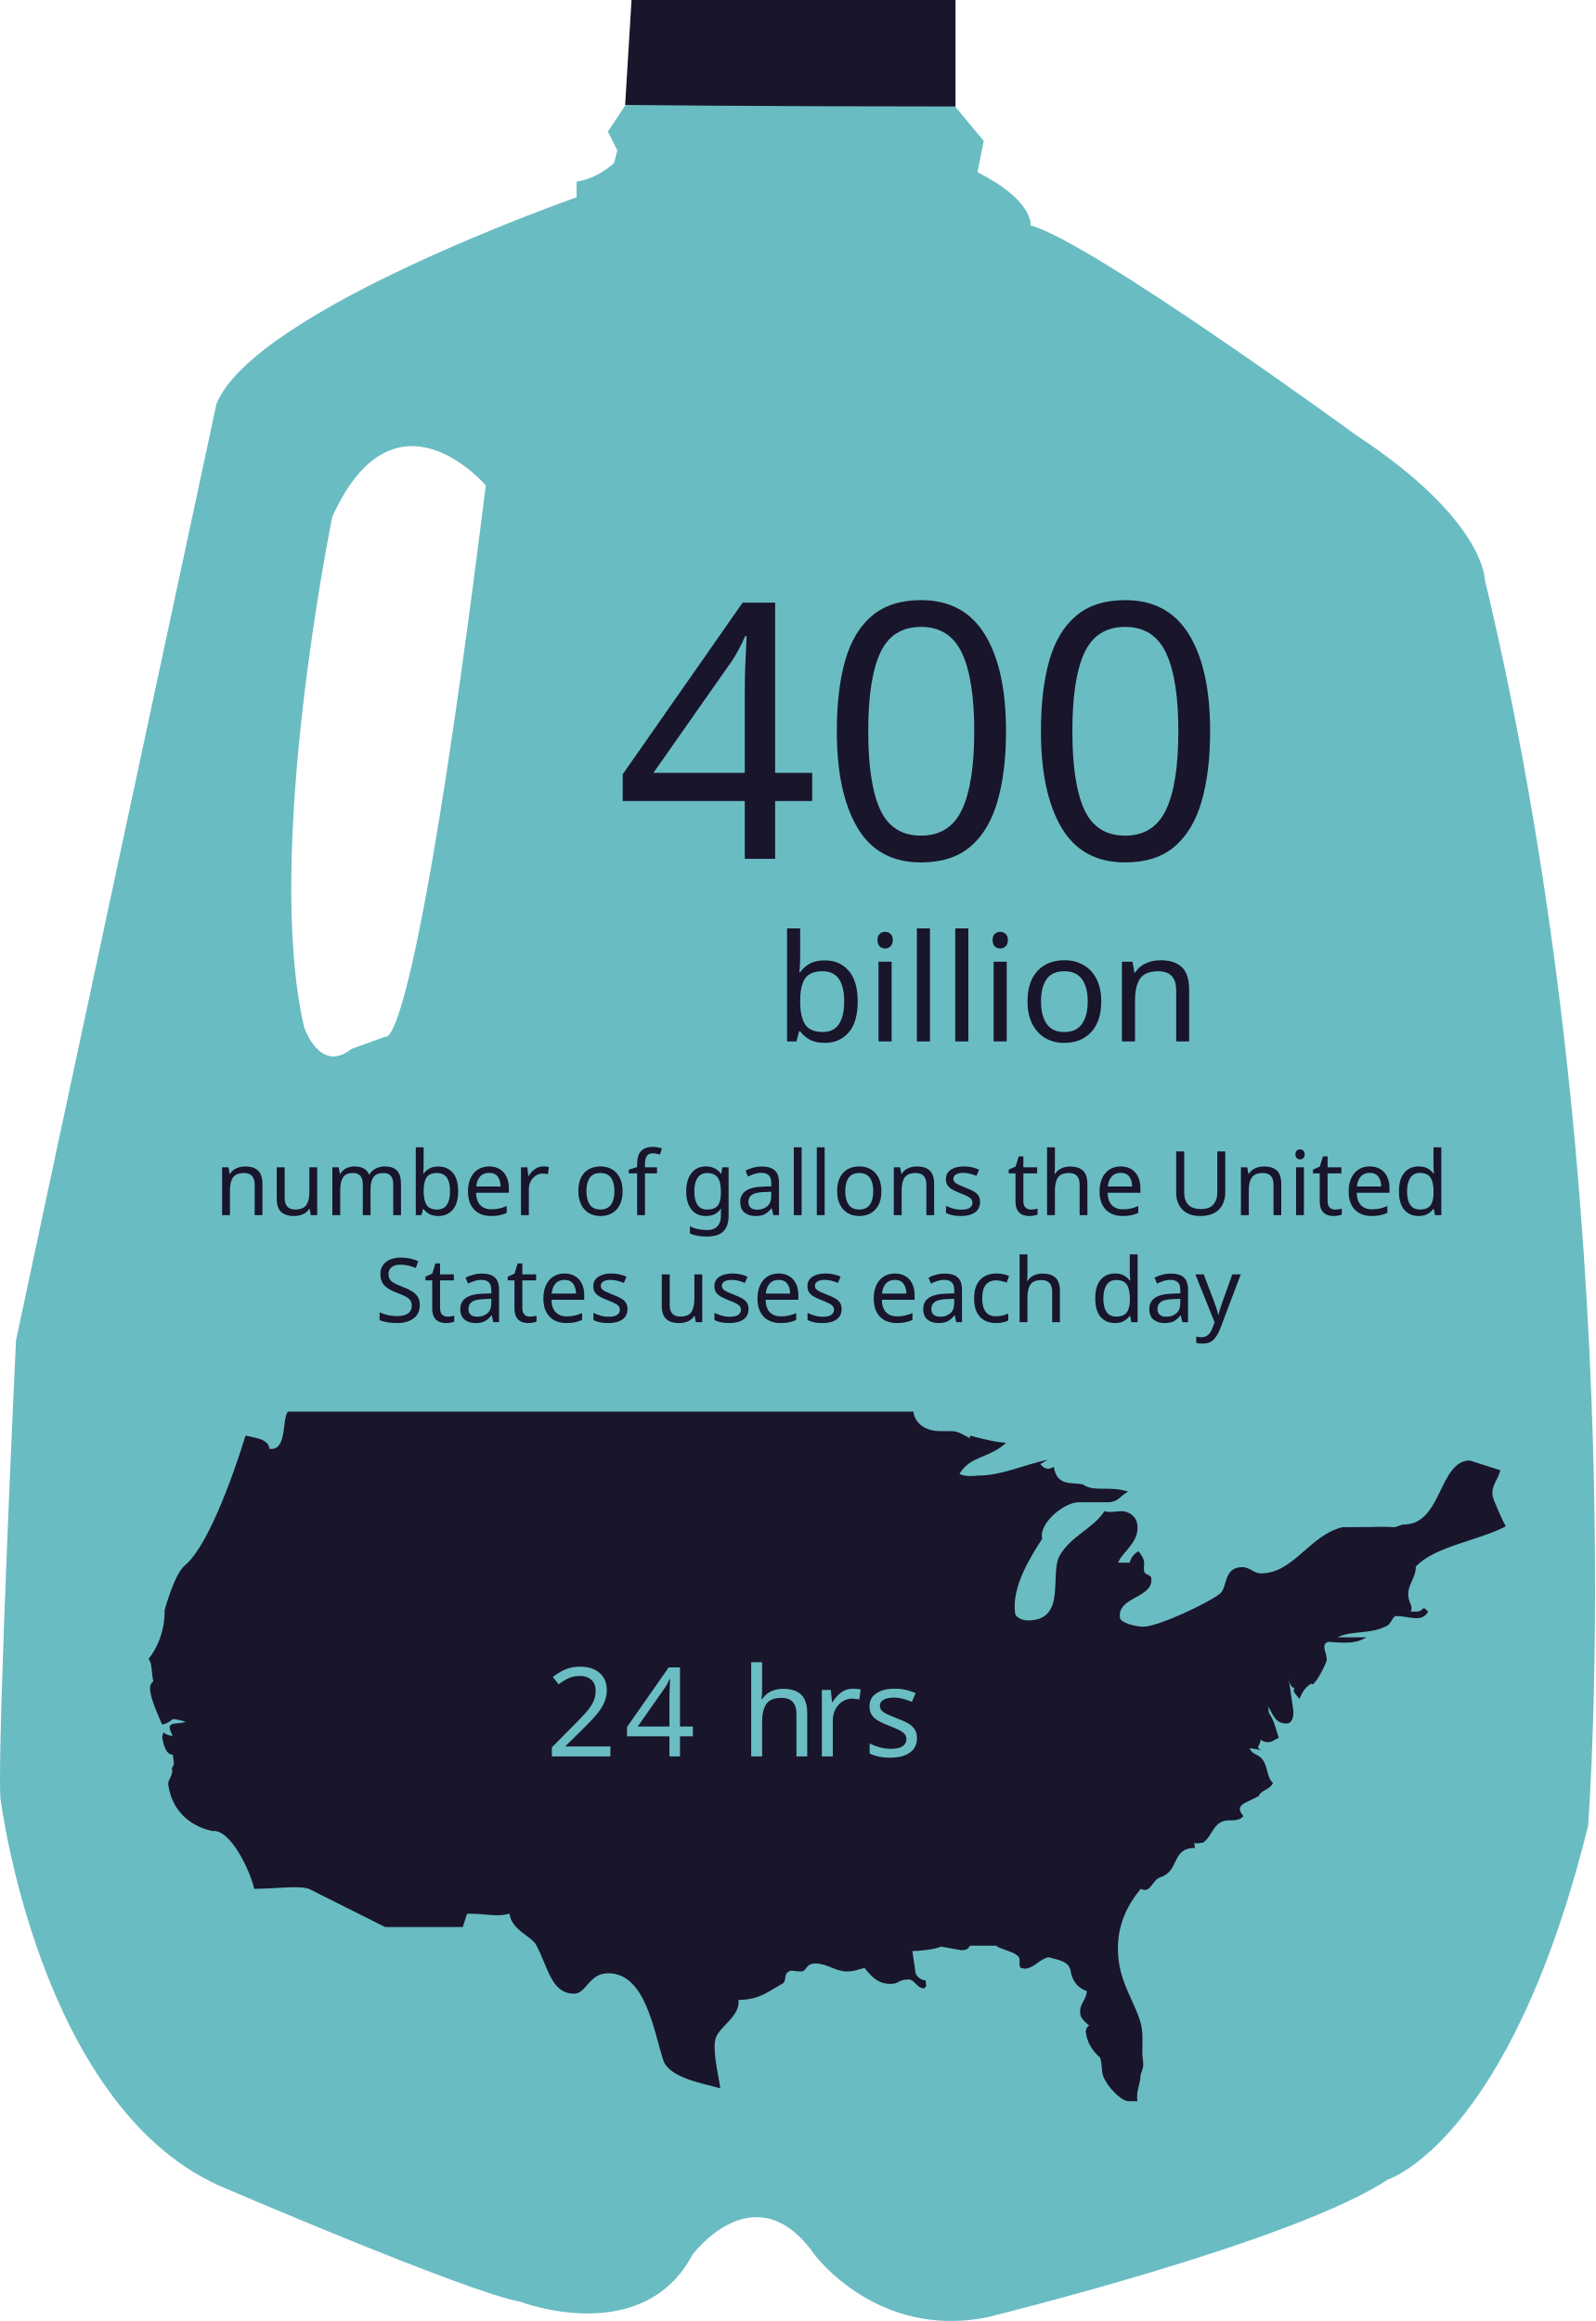
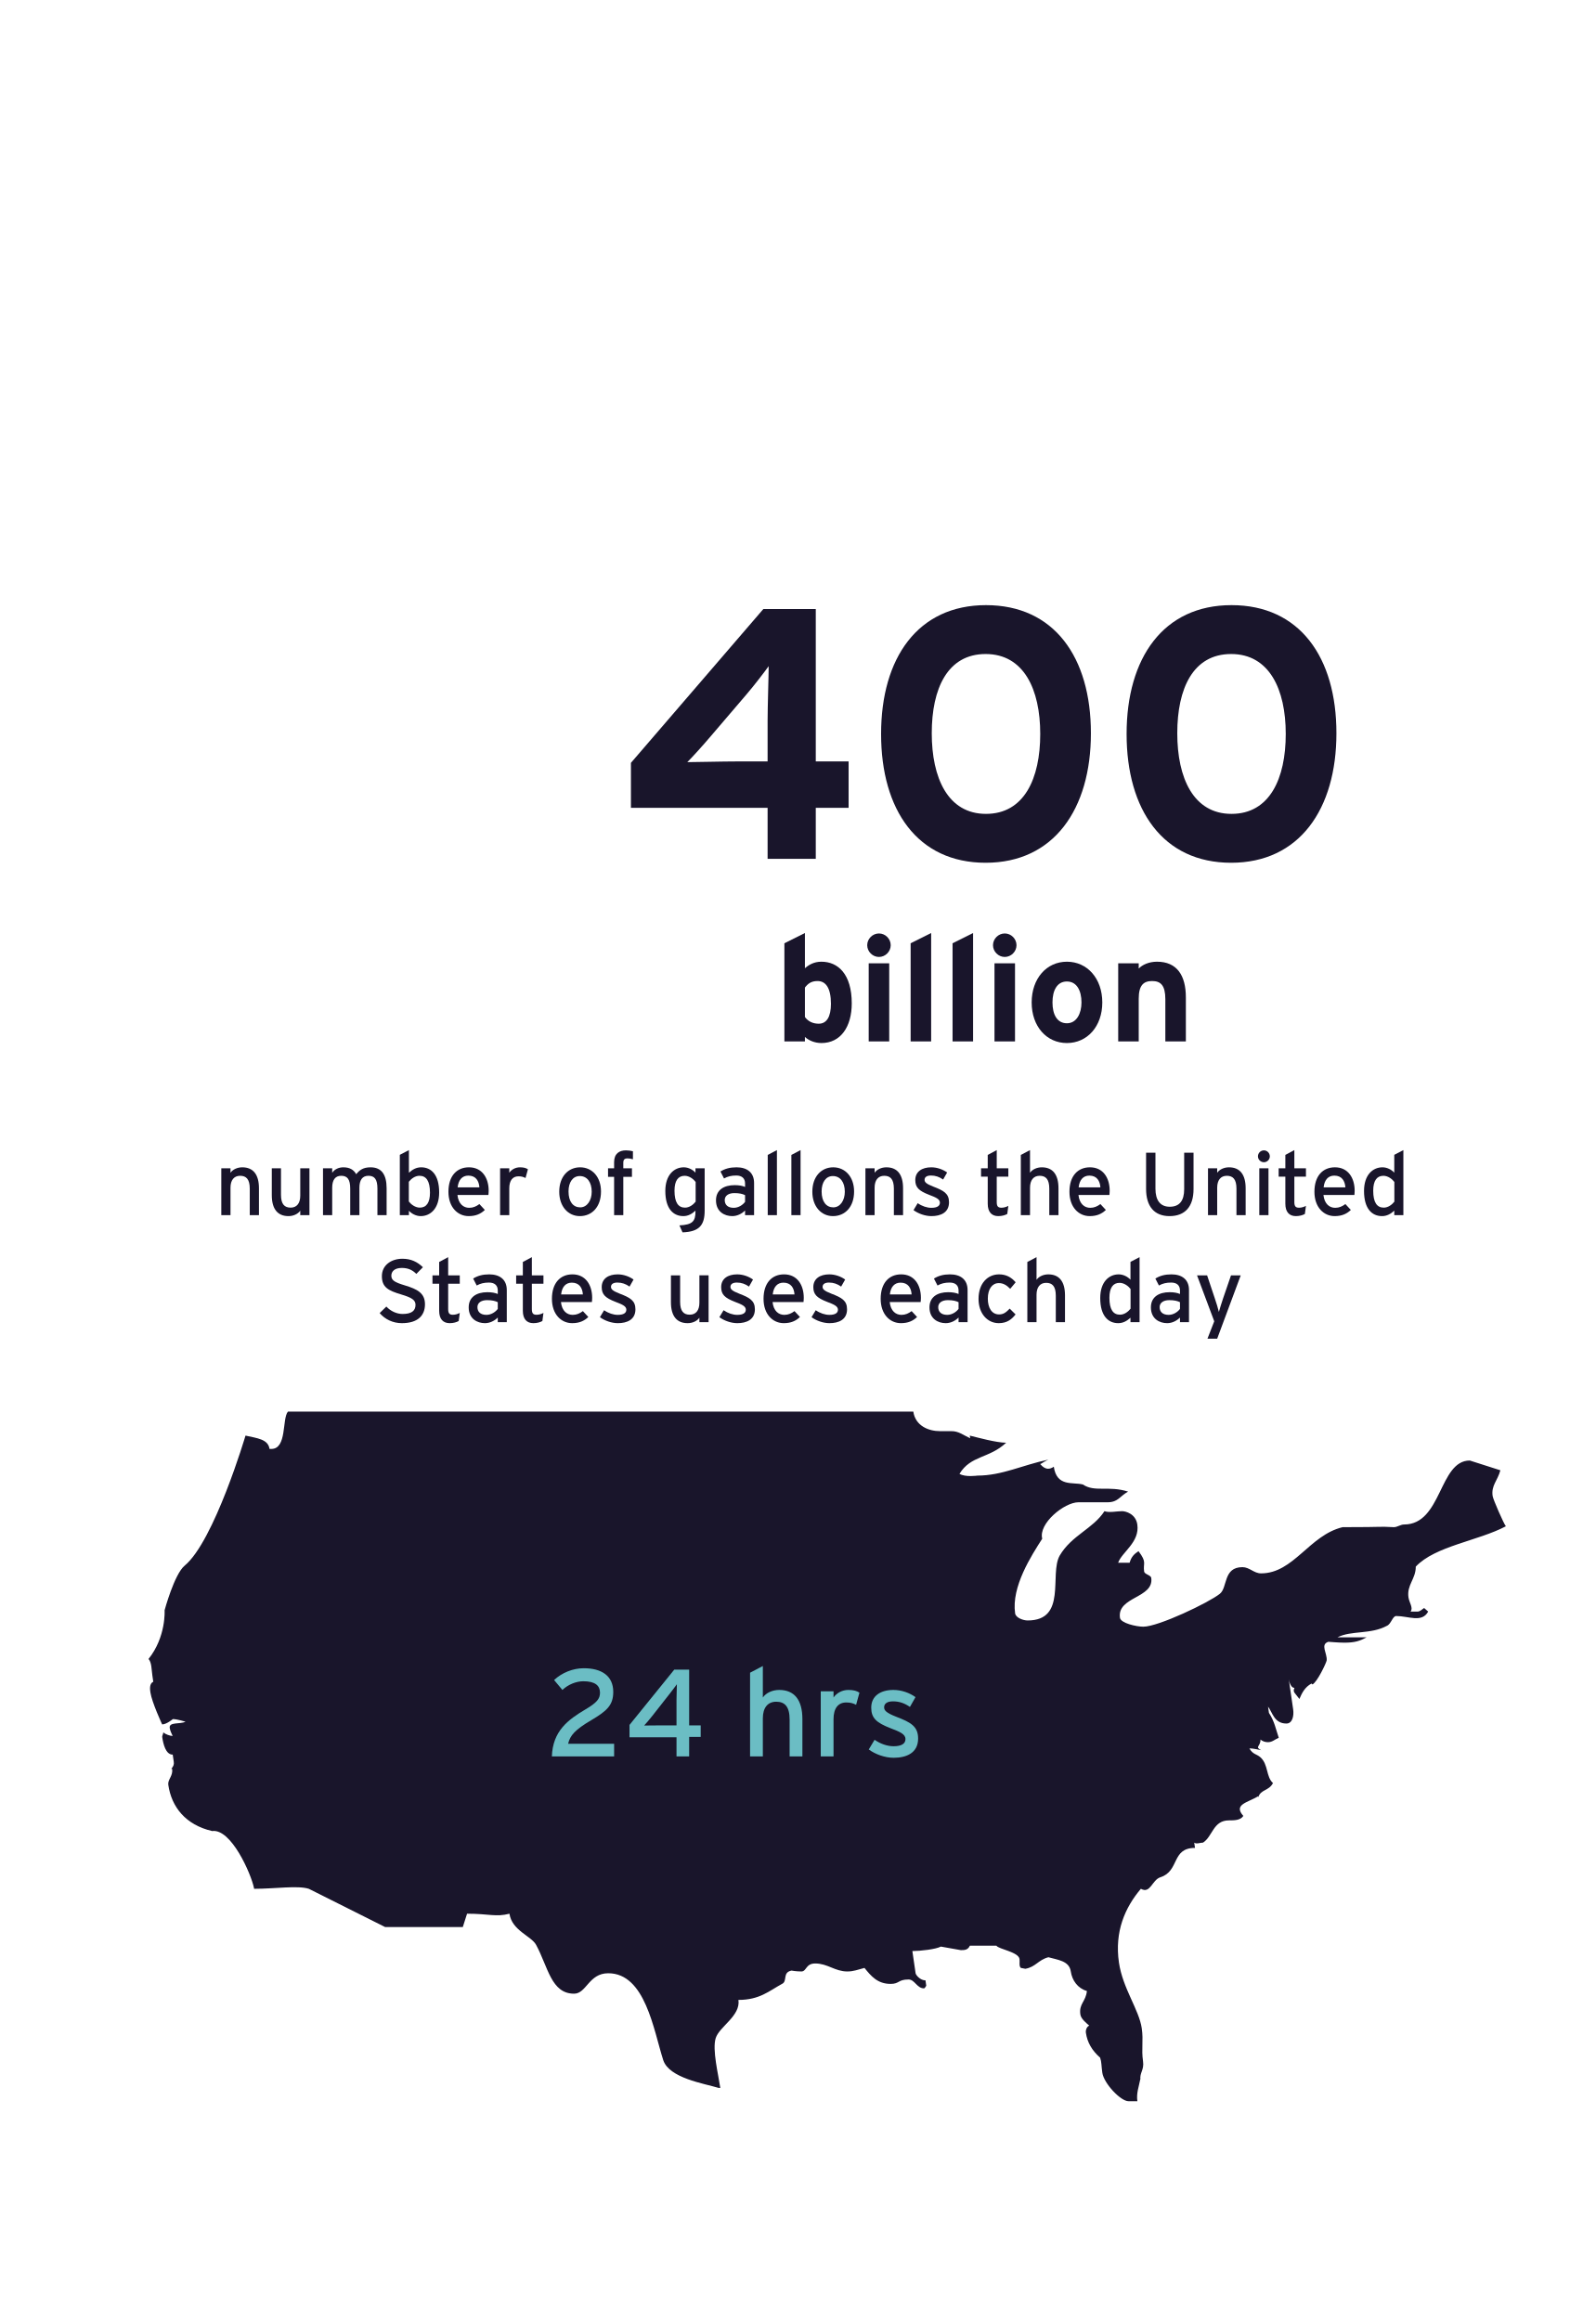
<svg xmlns="http://www.w3.org/2000/svg" version="1.1" id="Layer_1" x="0px" y="0px" width="536.378px" height="780.521px" viewBox="0 0 536.378 780.521" enable-background="new 0 0 536.378 780.521" xml:space="preserve">
+   <rect x="56.69" y="386.761" fill="none" width="434.001" height="82" />
+   <g enable-background="new    ">
+     <path fill="#19152B" d="M83.988,408.631v-8.909c0-3.181-1.2-4.32-3.24-4.32c-2.07,0-3.24,1.47-3.24,4.02v9.21h-3.09v-15.749h3.09   v1.5c0.78-1.141,2.34-1.83,3.96-1.83c3.66,0,5.61,2.399,5.61,7.05v9.029H83.988z" />
+     <path fill="#19152B" d="M100.967,408.631v-1.5c-0.78,1.14-2.34,1.83-3.96,1.83c-3.66,0-5.609-2.4-5.609-7.05v-9.029h3.09v8.909   c0,3.18,1.2,4.32,3.24,4.32c2.07,0,3.24-1.471,3.24-4.021v-9.209h3.09v15.749H100.967z" />
+     <path fill="#19152B" d="M126.917,408.631v-8.909c0-3.181-0.99-4.32-3.03-4.32c-2.07,0-3.03,1.47-3.03,4.02v9.21h-3.09v-8.909   c0-3.181-0.99-4.32-3.03-4.32c-2.07,0-3.03,1.47-3.03,4.02v9.21h-3.09v-15.749h3.09v1.5c0.78-1.141,2.13-1.83,3.75-1.83   c2.13,0,3.48,0.81,4.32,2.31c1.14-1.41,2.37-2.31,4.83-2.31c3.66,0,5.4,2.399,5.4,7.05v9.029H126.917z" />
+     <path fill="#19152B" d="M141.467,408.961c-1.59,0-3.09-0.84-3.96-1.8v1.47h-3.06v-20.279l3.06-1.59v7.62   c1.14-1.051,2.46-1.83,4.11-1.83c3.39,0,6.06,2.46,6.06,8.459C147.677,406.411,144.737,408.961,141.467,408.961z M141.047,395.401   c-1.47,0-2.76,0.99-3.57,2.01v6.63c0.69,0.93,2.13,2.07,3.69,2.07c2.22,0,3.42-1.681,3.42-5.01   C144.587,397.142,143.327,395.401,141.047,395.401z" />
+     <path fill="#19152B" d="M164.236,401.852h-10.41c0.33,3.029,2.04,4.319,3.96,4.319c1.32,0,2.37-0.479,3.42-1.26l1.83,1.979   c-1.38,1.32-3.03,2.07-5.43,2.07c-3.69,0-6.81-2.97-6.81-8.189c0-5.34,2.82-8.22,6.9-8.22c4.47,0,6.63,3.63,6.63,7.89   C164.327,401.011,164.267,401.521,164.236,401.852z M157.487,395.342c-2.07,0-3.33,1.439-3.6,3.959h7.32   C161.057,397.142,160.037,395.342,157.487,395.342z" />
+     <path fill="#19152B" d="M176.716,396.151c-0.66-0.36-1.35-0.57-2.37-0.57c-1.95,0-3.09,1.38-3.09,4.05v9h-3.09v-15.749h3.09v1.5   c0.72-1.051,2.04-1.83,3.6-1.83c1.26,0,2.04,0.239,2.67,0.66L176.716,396.151z" />
+     <path fill="#19152B" d="M194.986,408.961c-3.959,0-6.93-3.27-6.93-8.189c0-5.16,3.06-8.22,7.02-8.22c4.02,0,7.02,3.21,7.02,8.13   C202.096,405.901,199.036,408.961,194.986,408.961z M194.956,395.491c-2.34,0-3.78,2.07-3.78,5.19c0,3.449,1.59,5.339,3.93,5.339   s3.87-2.369,3.87-5.249C198.976,397.562,197.446,395.491,194.956,395.491z" />
+     <path fill="#19152B" d="M211.036,389.552c-1.02,0-1.44,0.39-1.44,1.53v1.8h2.91v2.88h-2.91v12.869h-3.09v-12.869h-2.04v-2.88h2.04   v-2.07c0-2.88,1.77-3.96,3.99-3.96c0.81,0,1.68,0.12,2.34,0.3v2.7C212.116,389.642,211.576,389.552,211.036,389.552z" />
+     <path fill="#19152B" d="M229.516,414.421l-1.05-2.34c4.44-0.21,5.4-1.41,5.4-4.68v-0.271c-1.14,1.05-2.43,1.83-4.08,1.83   c-3.36,0-6.06-2.46-6.06-8.46c0-5.399,2.97-7.949,6.21-7.949c1.59,0,3.09,0.84,3.93,1.8v-1.47h3.09v14.249   C236.955,411.931,235.215,414.24,229.516,414.421z M233.925,397.472c-0.69-0.931-2.13-2.07-3.69-2.07c-2.22,0-3.42,1.68-3.42,5.01   c0,3.96,1.26,5.7,3.54,5.7c1.47,0,2.76-0.99,3.57-2.011V397.472z" />
+     <path fill="#19152B" d="M250.545,408.631v-1.56c-1.08,1.079-2.61,1.89-4.32,1.89c-2.55,0-5.46-1.44-5.46-5.31   c0-3.51,2.7-5.101,6.27-5.101c1.47,0,2.64,0.211,3.51,0.601v-1.17c0-1.71-1.05-2.67-2.97-2.67c-1.62,0-2.88,0.3-4.11,0.99   l-1.2-2.34c1.5-0.931,3.18-1.41,5.4-1.41c3.51,0,5.91,1.71,5.91,5.279v10.8H250.545z M250.545,401.911   c-0.84-0.42-1.92-0.69-3.6-0.69c-1.979,0-3.24,0.9-3.24,2.341c0,1.56,0.99,2.609,3.03,2.609c1.65,0,3.09-1.02,3.81-2.01V401.911z" />
+     <path fill="#19152B" d="M258.165,408.631v-20.249l3.09-1.62v21.869H258.165z" />
+     <path fill="#19152B" d="M266.115,408.631v-20.249l3.09-1.62v21.869H266.115z" />
+     <path fill="#19152B" d="M280.095,408.961c-3.96,0-6.93-3.27-6.93-8.189c0-5.16,3.06-8.22,7.02-8.22c4.02,0,7.02,3.21,7.02,8.13   C287.205,405.901,284.144,408.961,280.095,408.961z M280.065,395.491c-2.34,0-3.78,2.07-3.78,5.19c0,3.449,1.59,5.339,3.93,5.339   s3.871-2.369,3.871-5.249C284.085,397.562,282.554,395.491,280.065,395.491z" />
+     <path fill="#19152B" d="M300.584,408.631v-8.909c0-3.181-1.2-4.32-3.239-4.32c-2.07,0-3.24,1.47-3.24,4.02v9.21h-3.09v-15.749h3.09   v1.5c0.779-1.141,2.34-1.83,3.959-1.83c3.66,0,5.61,2.399,5.61,7.05v9.029H300.584z" />
+     <path fill="#19152B" d="M313.214,408.961c-2.129,0-4.439-0.84-6.029-2.01l1.41-2.34c1.47,1.02,3.119,1.56,4.59,1.56   c1.949,0,2.879-0.63,2.879-1.74c0-1.199-1.379-1.77-3.659-2.64c-3.39-1.32-4.62-2.46-4.62-4.949c0-2.82,2.221-4.29,5.37-4.29   c1.979,0,3.93,0.72,5.34,1.739l-1.351,2.37c-1.289-0.899-2.58-1.35-4.08-1.35c-1.499,0-2.159,0.6-2.159,1.439   c0,0.78,0.54,1.351,2.909,2.28c3.511,1.35,5.311,2.31,5.311,5.279C319.125,407.791,316.304,408.961,313.214,408.961z" />
+     <path fill="#19152B" d="M338.714,408.241c-0.75,0.42-1.801,0.72-3.03,0.72c-2.19,0-3.54-1.35-3.54-4.17v-9.09h-2.25v-2.819h2.25   v-4.5l3.029-1.62v6.12h3.9v2.819h-3.9v8.55c0,1.47,0.48,1.89,1.621,1.89c0.81,0,1.709-0.3,2.279-0.63L338.714,408.241z" />
+     <path fill="#19152B" d="M352.843,408.631v-8.909c0-3.181-1.199-4.32-3.239-4.32c-2.07,0-3.24,1.47-3.24,4.02v9.21h-3.09v-20.249   l3.09-1.62v7.62c0.78-1.141,2.34-1.83,3.96-1.83c3.66,0,5.609,2.399,5.609,7.05v9.029H352.843z" />
+     <path fill="#19152B" d="M373.064,401.852h-10.41c0.33,3.029,2.04,4.319,3.96,4.319c1.32,0,2.37-0.479,3.42-1.26l1.83,1.979   c-1.38,1.32-3.03,2.07-5.43,2.07c-3.69,0-6.81-2.97-6.81-8.189c0-5.34,2.819-8.22,6.899-8.22c4.47,0,6.63,3.63,6.63,7.89   C373.154,401.011,373.093,401.521,373.064,401.852z M366.314,395.342c-2.07,0-3.33,1.439-3.6,3.959h7.319   C369.884,397.142,368.864,395.342,366.314,395.342z" />
+     <path fill="#19152B" d="M393.283,408.961c-5.189,0-7.89-3.36-7.89-9.149v-12.18h3.149v12.09c0,3.959,1.65,6.089,4.8,6.089   c3.3,0,4.86-2.039,4.86-5.879v-12.3h3.149v12.239C401.352,405.751,398.502,408.961,393.283,408.961z" />
+     <path fill="#19152B" d="M415.783,408.631v-8.909c0-3.181-1.2-4.32-3.24-4.32c-2.069,0-3.239,1.47-3.239,4.02v9.21h-3.09v-15.749   h3.09v1.5c0.779-1.141,2.34-1.83,3.96-1.83c3.659,0,5.609,2.399,5.609,7.05v9.029H415.783z" />
+     <path fill="#19152B" d="M425.023,390.842c-1.11,0-2.011-0.9-2.011-1.98c0-1.109,0.9-2.01,2.011-2.01c1.079,0,1.979,0.9,1.979,2.01   C427.002,389.941,426.102,390.842,425.023,390.842z M423.462,408.631v-15.749h3.09v15.749H423.462z" />
+     <path fill="#19152B" d="M438.792,408.241c-0.75,0.42-1.8,0.72-3.03,0.72c-2.189,0-3.539-1.35-3.539-4.17v-9.09h-2.25v-2.819h2.25   v-4.5l3.029-1.62v6.12h3.9v2.819h-3.9v8.55c0,1.47,0.48,1.89,1.62,1.89c0.81,0,1.71-0.3,2.28-0.63L438.792,408.241z" />
+     <path fill="#19152B" d="M455.443,401.852h-10.41c0.33,3.029,2.04,4.319,3.96,4.319c1.32,0,2.37-0.479,3.42-1.26l1.83,1.979   c-1.38,1.32-3.03,2.07-5.43,2.07c-3.69,0-6.81-2.97-6.81-8.189c0-5.34,2.819-8.22,6.899-8.22c4.47,0,6.63,3.63,6.63,7.89   C455.533,401.011,455.472,401.521,455.443,401.852z M448.693,395.342c-2.07,0-3.33,1.439-3.6,3.959h7.319   C452.262,397.142,451.243,395.342,448.693,395.342z" />
+     <path fill="#19152B" d="M468.852,408.631v-1.5c-1.141,1.05-2.46,1.83-4.11,1.83c-3.39,0-6.06-2.46-6.06-8.46   c0-5.399,2.94-7.949,6.21-7.949c1.59,0,3.09,0.84,3.96,1.8v-6l3.06-1.59v21.869H468.852z M468.881,397.472   c-0.689-0.931-2.13-2.07-3.689-2.07c-2.22,0-3.42,1.68-3.42,5.01c0,3.96,1.26,5.7,3.54,5.7c1.47,0,2.76-0.99,3.569-2.011V397.472z" />
+   </g>
+   <g enable-background="new    ">
+     <path fill="#19152B" d="M135.137,444.961c-3.06,0-5.7-1.32-7.47-3.39l2.25-2.19c1.41,1.53,3.479,2.49,5.459,2.49   c2.94,0,4.35-1.021,4.35-3.06c0-1.62-1.23-2.431-4.74-3.48c-4.44-1.319-6.57-2.43-6.57-6.18c0-3.63,3.06-5.85,6.93-5.85   c2.85,0,5.01,1.05,6.87,2.85l-2.22,2.25c-1.32-1.35-2.82-2.01-4.89-2.01c-2.46,0-3.51,1.2-3.51,2.61c0,1.47,0.96,2.189,4.59,3.27   c4.14,1.26,6.72,2.58,6.72,6.33C142.907,442.381,140.507,444.961,135.137,444.961z" />
+     <path fill="#19152B" d="M154.247,444.241c-0.75,0.42-1.8,0.72-3.03,0.72c-2.19,0-3.54-1.35-3.54-4.17v-9.09h-2.25v-2.819h2.25v-4.5   l3.03-1.62v6.12h3.9v2.819h-3.9v8.55c0,1.47,0.48,1.89,1.62,1.89c0.81,0,1.71-0.3,2.28-0.63L154.247,444.241z" />
+     <path fill="#19152B" d="M167.387,444.631v-1.56c-1.08,1.079-2.61,1.89-4.32,1.89c-2.55,0-5.46-1.44-5.46-5.31   c0-3.51,2.7-5.101,6.27-5.101c1.47,0,2.64,0.211,3.51,0.601v-1.17c0-1.71-1.05-2.67-2.97-2.67c-1.62,0-2.88,0.3-4.11,0.99   l-1.2-2.34c1.5-0.931,3.18-1.41,5.4-1.41c3.51,0,5.91,1.71,5.91,5.279v10.8H167.387z M167.387,437.911   c-0.84-0.42-1.92-0.69-3.6-0.69c-1.979,0-3.24,0.9-3.24,2.341c0,1.56,0.99,2.609,3.03,2.609c1.65,0,3.09-1.02,3.81-2.01V437.911z" />
+     <path fill="#19152B" d="M182.386,444.241c-0.75,0.42-1.8,0.72-3.03,0.72c-2.19,0-3.54-1.35-3.54-4.17v-9.09h-2.25v-2.819h2.25v-4.5   l3.03-1.62v6.12h3.9v2.819h-3.9v8.55c0,1.47,0.48,1.89,1.62,1.89c0.81,0,1.71-0.3,2.28-0.63L182.386,444.241z" />
+     <path fill="#19152B" d="M199.037,437.852h-10.41c0.33,3.029,2.04,4.319,3.96,4.319c1.32,0,2.37-0.479,3.42-1.26l1.83,1.979   c-1.38,1.32-3.03,2.07-5.43,2.07c-3.69,0-6.81-2.97-6.81-8.189c0-5.34,2.82-8.22,6.9-8.22c4.47,0,6.63,3.63,6.63,7.89   C199.127,437.011,199.067,437.521,199.037,437.852z M192.287,431.342c-2.07,0-3.33,1.439-3.6,3.959h7.32   C195.857,433.142,194.837,431.342,192.287,431.342z" />
+     <path fill="#19152B" d="M207.767,444.961c-2.13,0-4.44-0.84-6.03-2.01l1.41-2.34c1.47,1.02,3.12,1.56,4.59,1.56   c1.95,0,2.88-0.63,2.88-1.74c0-1.199-1.38-1.77-3.66-2.64c-3.39-1.32-4.62-2.46-4.62-4.949c0-2.82,2.22-4.29,5.37-4.29   c1.98,0,3.93,0.72,5.34,1.739l-1.35,2.37c-1.29-0.899-2.58-1.35-4.08-1.35c-1.5,0-2.16,0.6-2.16,1.439c0,0.78,0.54,1.351,2.91,2.28   c3.51,1.35,5.31,2.31,5.31,5.279C213.676,443.791,210.856,444.961,207.767,444.961z" />
+     <path fill="#19152B" d="M235.186,444.631v-1.5c-0.78,1.14-2.34,1.83-3.96,1.83c-3.66,0-5.61-2.4-5.61-7.05v-9.029h3.09v8.909   c0,3.18,1.2,4.32,3.24,4.32c2.07,0,3.24-1.471,3.24-4.021v-9.209h3.09v15.749H235.186z" />
+     <path fill="#19152B" d="M247.936,444.961c-2.13,0-4.44-0.84-6.03-2.01l1.41-2.34c1.47,1.02,3.12,1.56,4.59,1.56   c1.95,0,2.88-0.63,2.88-1.74c0-1.199-1.38-1.77-3.66-2.64c-3.39-1.32-4.62-2.46-4.62-4.949c0-2.82,2.22-4.29,5.37-4.29   c1.98,0,3.93,0.72,5.34,1.739l-1.35,2.37c-1.29-0.899-2.58-1.35-4.08-1.35c-1.5,0-2.16,0.6-2.16,1.439c0,0.78,0.54,1.351,2.91,2.28   c3.51,1.35,5.31,2.31,5.31,5.279C253.846,443.791,251.026,444.961,247.936,444.961z" />
+     <path fill="#19152B" d="M270.195,437.852h-10.409c0.33,3.029,2.04,4.319,3.959,4.319c1.32,0,2.37-0.479,3.42-1.26l1.83,1.979   c-1.38,1.32-3.03,2.07-5.43,2.07c-3.69,0-6.81-2.97-6.81-8.189c0-5.34,2.82-8.22,6.9-8.22c4.47,0,6.63,3.63,6.63,7.89   C270.286,437.011,270.226,437.521,270.195,437.852z M263.446,431.342c-2.07,0-3.33,1.439-3.6,3.959h7.32   C267.016,433.142,265.996,431.342,263.446,431.342z" />
+     <path fill="#19152B" d="M278.925,444.961c-2.129,0-4.439-0.84-6.029-2.01l1.41-2.34c1.47,1.02,3.119,1.56,4.59,1.56   c1.949,0,2.879-0.63,2.879-1.74c0-1.199-1.379-1.77-3.659-2.64c-3.39-1.32-4.62-2.46-4.62-4.949c0-2.82,2.221-4.29,5.37-4.29   c1.979,0,3.93,0.72,5.34,1.739l-1.351,2.37c-1.289-0.899-2.58-1.35-4.08-1.35c-1.499,0-2.159,0.6-2.159,1.439   c0,0.78,0.54,1.351,2.909,2.28c3.511,1.35,5.311,2.31,5.311,5.279C284.835,443.791,282.015,444.961,278.925,444.961z" />
+     <path fill="#19152B" d="M309.584,437.852h-10.409c0.33,3.029,2.039,4.319,3.959,4.319c1.32,0,2.371-0.479,3.42-1.26l1.83,1.979   c-1.379,1.32-3.029,2.07-5.43,2.07c-3.689,0-6.81-2.97-6.81-8.189c0-5.34,2.819-8.22,6.899-8.22c4.471,0,6.631,3.63,6.631,7.89   C309.675,437.011,309.615,437.521,309.584,437.852z M302.835,431.342c-2.07,0-3.33,1.439-3.601,3.959h7.319   C306.405,433.142,305.384,431.342,302.835,431.342z" />
+     <path fill="#19152B" d="M322.335,444.631v-1.56c-1.08,1.079-2.61,1.89-4.32,1.89c-2.55,0-5.46-1.44-5.46-5.31   c0-3.51,2.7-5.101,6.271-5.101c1.469,0,2.639,0.211,3.51,0.601v-1.17c0-1.71-1.051-2.67-2.971-2.67c-1.619,0-2.879,0.3-4.109,0.99   l-1.2-2.34c1.5-0.931,3.181-1.41,5.399-1.41c3.51,0,5.91,1.71,5.91,5.279v10.8H322.335z M322.335,437.911   c-0.84-0.42-1.92-0.69-3.601-0.69c-1.979,0-3.239,0.9-3.239,2.341c0,1.56,0.99,2.609,3.029,2.609c1.65,0,3.09-1.02,3.811-2.01   V437.911z" />
+     <path fill="#19152B" d="M339.705,433.411c-1.29-1.319-2.43-1.92-3.84-1.92c-2.25,0-3.689,2.01-3.689,5.22   c0,3.09,1.319,5.31,3.779,5.31c1.47,0,2.34-0.659,3.57-1.949l1.979,1.949c-1.229,1.561-2.79,2.94-5.64,2.94   c-3.84,0-6.811-3.24-6.811-8.16c0-5.22,3.061-8.249,6.9-8.249c2.311,0,4.109,0.93,5.58,2.67L339.705,433.411z" />
+     <path fill="#19152B" d="M355.035,444.631v-8.909c0-3.181-1.201-4.32-3.24-4.32c-2.07,0-3.24,1.47-3.24,4.02v9.21h-3.09v-20.249   l3.09-1.62v7.62c0.78-1.141,2.34-1.83,3.96-1.83c3.659,0,5.61,2.399,5.61,7.05v9.029H355.035z" />
+     <path fill="#19152B" d="M380.144,444.631v-1.5c-1.141,1.05-2.461,1.83-4.11,1.83c-3.39,0-6.06-2.46-6.06-8.46   c0-5.399,2.939-7.949,6.209-7.949c1.59,0,3.09,0.84,3.961,1.8v-6l3.059-1.59v21.869H380.144z M380.173,433.472   c-0.689-0.931-2.13-2.07-3.689-2.07c-2.221,0-3.42,1.68-3.42,5.01c0,3.96,1.26,5.7,3.539,5.7c1.471,0,2.76-0.99,3.57-2.011V433.472   z" />
+     <path fill="#19152B" d="M396.792,444.631v-1.56c-1.08,1.079-2.609,1.89-4.319,1.89c-2.55,0-5.46-1.44-5.46-5.31   c0-3.51,2.7-5.101,6.27-5.101c1.471,0,2.641,0.211,3.51,0.601v-1.17c0-1.71-1.049-2.67-2.969-2.67c-1.621,0-2.881,0.3-4.11,0.99   l-1.2-2.34c1.5-0.931,3.18-1.41,5.4-1.41c3.51,0,5.909,1.71,5.909,5.279v10.8H396.792z M396.792,437.911   c-0.84-0.42-1.92-0.69-3.6-0.69c-1.979,0-3.24,0.9-3.24,2.341c0,1.56,0.99,2.609,3.03,2.609c1.649,0,3.09-1.02,3.81-2.01V437.911z" />
+     <path fill="#19152B" d="M409.302,450.181h-3.27l2.28-5.85l-5.79-15.449h3.391l2.58,7.709c0.479,1.38,1.199,3.72,1.379,4.59   c0.271-0.93,0.93-3.18,1.41-4.529l2.67-7.77h3.27L409.302,450.181z" />
+   </g>
+   <path fill="#19152B" d="M57.892,594.841c0.348,2.392-1.561,3.587-1.3,5.376c1.088,7.471,5.819,13.452,14.734,15.539  c6.409-0.894,13.081,14.343,14.074,19.127l0.043,0.297c7.128,0,14.681-1.194,18.411,0l25.639,12.854h26.137l1.429-4.481  c7.429,0,9.674,1.196,14.255,0c0.826,5.672,7.326,7.478,8.954,10.462c4.051,7.47,5.06,16.434,12.784,16.434  c4.159,0,4.936-6.871,11.478-6.871c12.463,0,15.249,19.127,18.52,29.287c2.055,5.978,13.606,7.769,18.567,9.261h0.6  c-0.653-4.482-2.762-12.848-1.548-16.735c1.219-3.884,8.424-7.466,7.641-12.848c7.126,0,10.262-2.988,14.655-5.385  c1.947-0.887,0.03-3.876,3.208-4.479c0,0,1.532,0.298,3.31,0.298c1.785,0,1.394-2.688,4.661-2.688c4.156,0,6.629,2.688,10.786,2.688  c2.075,0,3.478-0.595,5.769-1.189c2.176,2.686,4.346,5.371,8.799,5.371c2.973,0,2.457-1.487,6.021-1.487  c2.08,0,2.812,2.986,5.191,2.986c0.295,0,0.76-0.896,0.76-0.896l-0.262-1.79c-1.779,0-3.234-1.804-3.32-2.396  c-0.307-2.096-0.436-2.987-1.088-7.464c2.67,0,7.93-0.605,9.584-1.501l6.707,1.193c1.193,0,2.377,0,3.051-1.498h8.91  c0.771,1.197,7.436,2.096,7.783,4.481c0.131,0.899-0.246,2.396,0.438,2.994l1.521,0.296c3.479-0.6,4.32-2.987,7.756-3.883  c3.105,0.896,7.004,1.188,7.525,4.776c0.438,2.994,2.312,5.681,5.416,6.575c-0.371,3.586-2.727,4.296-2.201,7.881  c0.221,1.501,1.977,2.878,3.004,3.771c-0.854,0.303-1.271,1.501-1.141,2.396c0.479,3.29,2.062,5.979,4.787,8.372  c0.516,1.486,0.393,2.688,0.738,5.08c0.521,3.582,6.146,9.563,8.814,9.563c0.891,0,2.074,0,2.971,0  c-0.391-2.692,0.49-4.785,0.994-7.474l0.043,0.297c-0.348-2.39,1.303-3.28,0.865-6.276c-0.609-4.184,0.186-6.877-0.424-11.061  c-0.914-6.271-6.412-13.444-7.674-22.105c-1.523-10.463,2.059-18.533,7.373-24.812c3.24,1.804,3.729-2.985,6.568-3.884  c6.527-2.092,3.613-9.864,11.633-9.864l-0.26-1.785c0.68,0.595,2.076,0,2.971,0c3.254-2.095,3.363-7.476,8.713-7.476  c1.779,0,3.857,0,4.828-1.489c-3.387-3.857,1.244-4.403,4.99-6.607l0.037,0.332c0.795-2.692,3.555-2.097,4.949-4.785  c-2.379-2.088-1.52-6.273-4.232-8.668c-1.359-1.188-2.504-0.896-3.703-2.987c1.484,0,2.125,0.301,3.947,0.593  c-2.254-1.186-0.174-1.186-0.219-3.573c0.678,0.594,1.604,0.891,2.5,0.891c1.484,0,2.24-0.891,3.645-1.489  c-1.027-2.985-1.377-5.382-3.301-8.37l-0.305-2.094c1.453,1.796,2.02,5.68,6.176,5.68c2.082,0,2.58-2.688,2.27-4.782  c-0.303-2.081-0.91-6.271-1.479-10.162c0,0,0.436,2.945,1.918,2.945c-0.674,1.495,0.162,1.646,1.66,3.738  c0.887-2.093,1.865-3.987,4.062-5.187l0.342,0.303c1.652-0.896,4.6-7.173,4.771-8.073c0.238-2.392-2.271-5.38,0.568-6.271  c0.297,0,3.303,0.296,5.385,0.296c3.568,0,5.262-0.602,7.461-1.791h-9.803c4.701-2.393,11.152-0.9,16.666-3.892  c1.395-0.593,1.895-3.281,3.09-3.281c4.146,0,8.662,2.389,10.766-1.495l-1.359-1.194c-0.551,0.296-1.311,1.194-2.205,1.194  c-0.889,0-1.477,0-2.371,0c1.012-1.194-0.436-2.991-0.695-4.781c-0.609-4.188,2.475-6.156,2.459-10.338  c6.535-6.942,21.006-8.646,30.293-13.566c-0.729-0.899-4.27-8.968-4.449-10.164c-0.52-3.583,1.635-5.082,2.604-8.663l-10.279-3.286  c-10.396,0-9.344,21.514-22.109,21.514c-1.186,0-2.252,0.901-3.438,0.901c-5.986-0.302-1.779,0-17.232,0  c-11.188,2.687-16.445,15.536-27.432,15.536c-2.371,0-3.875-2.092-6.246-2.092c-6.535,0-4.941,6.872-7.602,8.961  c-3.73,2.987-20.668,11.062-25.73,11.062c-2.371,0-7.592-1.196-7.852-2.987c-1.045-7.173,11.518-6.575,10.518-13.447  c-0.131-0.896-2.256-1.2-2.387-2.094c-0.434-2.986,1.047-2.986-1.896-6.872c-1.354,0.896-2.402,1.793-2.988,3.886H376  c1.26-3.586,7.312-6.875,6.443-12.854c-0.521-3.584-3.92-4.479-5.105-4.479c-1.791,0-4.379,0.595-5.938,0  c-3.891,5.978-11.012,8.066-15.059,14.94c-3.541,6.271,2.584,21.812-10.789,21.812c-1.475,0-3.98-0.896-4.199-2.389  c-1.307-8.969,5.486-19.427,9.115-25.104c-1.334-5.082,7.418-12.253,12.182-12.253c2.66,0,5.336,0,9.787,0  c3.568,0,4.16-2.094,6.908-3.584c-6.543-2.093-11.246,0.297-15.193-2.391c-3.398-0.9-8.789,0.891-9.789-5.979  c-1.346,0.895-2.791,1.194-4.584-0.896c0.303,0,1.355-0.896,2.762-1.491c-8.658,1.787-15.555,5.373-23.875,5.373  c0,0-4.068,0.6-6.021-0.595c3.836-6.279,9.945-5.081,15.697-10.461c-3.266,0-9.762-1.794-12.229-2.395l0.131,0.899  c-2.545-1.197-3.904-2.395-6.291-2.395c-1.482,0-2.369,0-3.855,0c-3.867,0-8.281-1.791-8.979-6.572H96.822  c-2.023,2.389-0.248,12.551-5.589,12.551h-0.601c-0.479-3.287-4.084-3.584-8.075-4.483c0,0-10.525,35.514-20.468,43.733  c-3.476,2.872-6.744,15.008-6.744,15.008s0.576,8.899-5.394,16.371c1.069,1.196,0.983,3.488,1.287,5.574  c0.13,0.896,0.174,1.188,0.306,2.1c-1.401,0.592-1.096,2.688-0.966,3.58c0.479,3.292,3.944,10.755,3.944,10.755  c1.483,0,3.605-1.79,3.605-1.79c1.483,0,4.281,0.896,4.281,0.896c-1.951,0.894-5.64,0-5.334,2.092  c0.13,0.896,0.557,1.791,0.983,2.688c-0.889,0-2.464-0.595-3.143-1.19c0.043,0.296-0.419,1.19-0.375,1.498  c0.348,2.39,1.166,5.972,3.543,5.972c0.13,0.896,0.218,1.498,0.349,2.396c0.13,0.895-0.08,1.487-0.843,2.391h0.304V594.841z" />
+   <g enable-background="new    ">
+     <path fill="#19152B" d="M274.322,271.656v17.159h-16.2v-17.159h-45.958v-15.119l44.518-51.718h17.64v51.237h11.039v15.6H274.322z    M251.042,233.498l-12,14.039c-2.64,3.12-6.12,6.96-7.919,8.76c2.88,0,11.879-0.24,16.679-0.24h10.319v-13.68   c0-4.8,0.36-15.239,0.36-18.358C256.922,226.178,253.802,230.258,251.042,233.498z" />
+     <path fill="#19152B" d="M331.441,290.136c-22.919,0-35.158-17.76-35.158-43.318c0-25.56,12.359-43.318,35.278-43.318   s35.278,17.52,35.278,43.078S354.361,290.136,331.441,290.136z M331.441,219.938c-12.84,0-18.119,11.64-18.119,26.639   s5.4,27.119,18.239,27.119s18.239-11.88,18.239-26.879C349.8,231.817,344.281,219.938,331.441,219.938z" />
+     <path fill="#19152B" d="M414,290.136c-22.919,0-35.158-17.76-35.158-43.318c0-25.56,12.359-43.318,35.278-43.318   s35.278,17.52,35.278,43.078S436.919,290.136,414,290.136z M414,219.938c-12.84,0-18.119,11.64-18.119,26.639   s5.4,27.119,18.239,27.119s18.239-11.88,18.239-26.879C432.359,231.817,426.839,219.938,414,219.938z" />
+   </g>
+   <g enable-background="new    ">
+     <path fill="#19152B" d="M276.218,350.76c-2.299,0-4.3-0.899-5.55-2.05v1.5h-6.9v-33.002l6.9-3.45v11.851   c1.3-1.15,3.05-2.2,5.55-2.2c5.602,0,10.201,4.2,10.201,14.001C286.419,345.26,282.719,350.76,276.218,350.76z M274.919,329.909   c-2.15,0-3.251,0.899-4.251,2.199v9.901c1.05,1.45,2.65,2.25,4.65,2.25c2.65,0,4.101-2.301,4.101-6.7   C279.419,332.159,277.619,329.909,274.919,329.909z" />
+     <path fill="#19152B" d="M295.568,321.809c-2.15,0-3.95-1.801-3.95-3.95c0-2.15,1.8-3.95,3.95-3.95s3.95,1.8,3.95,3.95   C299.518,320.008,297.718,321.809,295.568,321.809z M292.118,350.21v-26.252h6.9v26.252H292.118z" />
+     <path fill="#19152B" d="M306.218,350.21v-33.002l6.9-3.45v36.452H306.218z" />
+     <path fill="#19152B" d="M320.318,350.21v-33.002l6.9-3.45v36.452H320.318z" />
+     <path fill="#19152B" d="M337.868,321.809c-2.149,0-3.95-1.801-3.95-3.95c0-2.15,1.801-3.95,3.95-3.95c2.15,0,3.95,1.8,3.95,3.95   C341.818,320.008,340.018,321.809,337.868,321.809z M334.417,350.21v-26.252h6.9v26.252H334.417z" />
+     <path fill="#19152B" d="M358.769,350.76c-6.852,0-11.852-5.601-11.852-13.65c0-8.051,5-13.701,11.852-13.701   c6.85,0,11.9,5.65,11.9,13.701C370.669,345.159,365.619,350.76,358.769,350.76z M358.769,330.059c-3.301,0-4.852,3-4.852,7.051   c0,4.05,1.551,7,4.852,7c3.299,0,4.899-3.35,4.899-7C363.668,333.109,362.068,330.059,358.769,330.059z" />
+     <path fill="#19152B" d="M391.869,350.21v-14.201c0-4.7-1.601-6.1-4.451-6.1c-2.85,0-4.5,1.399-4.5,5.95v14.351h-6.9v-26.252h6.9   v1.75c1.2-1.25,3.4-2.3,6.15-2.3c6.701,0,9.701,4.601,9.701,12.001v14.801H391.869z" />
+   </g>
  <g>
-     <path fill="#6ABCC3" d="M330.794,47.392l-2.105,10.53c18.959,9.479,17.902,17.903,17.902,17.903   c20.01,5.263,109.521,70.558,109.521,70.558c43.176,28.433,43.176,48.442,43.176,48.442   c50.553,211.678,34.752,419.134,34.752,419.134c-26.328,106.364-67.396,119.005-67.396,119.005   C435.048,754.024,331.851,779.3,331.851,779.3c-36.859,7.373-57.921-21.062-57.921-21.062c-20.01-28.437-41.069,0-41.069,0   c-16.853,31.595-57.922,15.798-57.922,15.798c-17.903-3.157-101.101-38.964-101.101-38.964   c-61.081-27.386-73.72-130.586-73.72-130.586c-1.052-20.013,5.267-153.751,5.267-153.751   c4.915-23.522,67.401-314.881,67.401-314.881c12.635-31.595,121.105-69.508,121.105-69.508v-5.267   c7.373-1.051,12.637-6.318,12.637-6.318l1.055-4.212l-3.161-6.318l8.424-12.636l2.175-18.333l100.025,15.161L330.794,47.392z    M163.352,163.23c0,0-30.543-35.806-51.604,10.534c0,0-23.17,112.683-9.479,171.655c0,0,5.267,15.797,15.798,7.373l11.584-4.212   C129.651,348.581,139.13,358.056,163.352,163.23z" />
-     <path fill="#19152B" d="M210.215,35.279c0,0,45.303,0.528,111.105,0.528V0H212.368L210.215,35.279z" />
-   </g>
-   <rect x="56.69" y="386.761" fill="none" width="434.001" height="82" />
-   <text transform="matrix(1 0 0 1 72.1382 408.6309)" fill="#19152B" font-family="'Interstate-Regular'" font-size="30">number of gallons the United </text>
-   <text transform="matrix(1 0 0 1 126.1074 444.6309)" fill="#19152B" font-family="'Interstate-Regular'" font-size="30">States uses each day</text>
-   <path fill="#19152B" d="M57.892,594.841c0.348,2.391-1.561,3.587-1.3,5.376c1.088,7.471,5.819,13.452,14.734,15.539  c6.409-0.894,13.081,14.343,14.074,19.127l0.043,0.297c7.128,0,14.681-1.195,18.411,0l25.639,12.854h26.137l1.429-4.481  c7.429,0,9.674,1.196,14.255,0c0.826,5.672,7.326,7.477,8.954,10.462c4.051,7.469,5.06,16.433,12.784,16.433  c4.159,0,4.936-6.871,11.478-6.871c12.463,0,15.249,19.127,18.52,29.287c2.055,5.978,13.606,7.769,18.567,9.261h0.6  c-0.653-4.482-2.762-12.848-1.548-16.735c1.219-3.884,8.424-7.466,7.641-12.848c7.126,0,10.262-2.988,14.655-5.385  c1.947-0.886,0.03-3.876,3.208-4.479c0,0,1.532,0.298,3.31,0.298c1.785,0,1.394-2.688,4.661-2.688c4.156,0,6.629,2.688,10.786,2.688  c2.075,0,3.478-0.595,5.769-1.19c2.176,2.686,4.346,5.371,8.799,5.371c2.972,0,2.457-1.487,6.021-1.487  c2.08,0,2.812,2.986,5.191,2.986c0.295,0,0.76-0.896,0.76-0.896l-0.262-1.79c-1.779,0-3.234-1.804-3.32-2.396  c-0.307-2.095-0.436-2.987-1.088-7.464c2.67,0,7.93-0.605,9.584-1.501l6.707,1.194c1.193,0,2.377,0,3.051-1.498h8.91  c0.771,1.197,7.436,2.095,7.783,4.481c0.131,0.9-0.246,2.396,0.438,2.994l1.521,0.296c3.479-0.599,4.32-2.987,7.756-3.883  c3.105,0.896,7.004,1.189,7.525,4.777c0.438,2.994,2.314,5.68,5.416,6.575c-0.371,3.586-2.725,4.296-2.201,7.881  c0.221,1.501,1.977,2.878,3.004,3.771c-0.854,0.303-1.271,1.501-1.141,2.396c0.479,3.29,2.064,5.979,4.787,8.372  c0.516,1.486,0.393,2.688,0.74,5.08c0.521,3.582,6.146,9.563,8.814,9.563c0.891,0,2.074,0,2.971,0  c-0.391-2.692,0.49-4.785,0.994-7.473l0.043,0.297c-0.348-2.39,1.303-3.281,0.865-6.277c-0.609-4.183,0.186-6.877-0.424-11.06  c-0.914-6.271-6.412-13.445-7.674-22.106c-1.523-10.463,2.059-18.533,7.373-24.812c3.24,1.804,3.729-2.986,6.568-3.884  c6.527-2.092,3.613-9.864,11.633-9.864l-0.26-1.785c0.68,0.594,2.076,0,2.971,0c3.254-2.095,3.363-7.476,8.713-7.476  c1.779,0,3.857,0,4.828-1.489c-3.387-3.858,1.244-4.404,4.99-6.608l0.037,0.332c0.795-2.692,3.555-2.096,4.949-4.785  c-2.379-2.088-1.518-6.273-4.232-8.668c-1.359-1.188-2.504-0.896-3.703-2.987c1.484,0,2.125,0.301,3.947,0.593  c-2.254-1.186-0.174-1.186-0.219-3.574c0.678,0.594,1.604,0.891,2.5,0.891c1.486,0,2.242-0.891,3.645-1.489  c-1.027-2.986-1.377-5.382-3.301-8.37l-0.305-2.094c1.455,1.796,2.02,5.68,6.176,5.68c2.082,0,2.58-2.689,2.271-4.783  c-0.303-2.081-0.91-6.271-1.479-10.162c0,0,0.436,2.946,1.918,2.946c-0.674,1.495,0.162,1.646,1.66,3.738  c0.887-2.093,1.865-3.987,4.062-5.187l0.342,0.303c1.652-0.896,4.6-7.173,4.771-8.073c0.238-2.392-2.271-5.38,0.568-6.271  c0.297,0,3.303,0.296,5.385,0.296c3.57,0,5.262-0.601,7.461-1.791h-9.803c4.703-2.392,11.154-0.9,16.666-3.891  c1.395-0.593,1.895-3.282,3.09-3.282c4.148,0,8.662,2.389,10.766-1.495l-1.359-1.194c-0.551,0.296-1.311,1.194-2.205,1.194  c-0.889,0-1.477,0-2.371,0c1.012-1.194-0.436-2.991-0.695-4.781c-0.609-4.188,2.475-6.156,2.459-10.338  c6.535-6.942,21.006-8.646,30.293-13.566c-0.729-0.9-4.271-8.968-4.449-10.164c-0.52-3.583,1.635-5.082,2.602-8.663l-10.279-3.287  c-10.396,0-9.344,21.514-22.109,21.514c-1.186,0-2.252,0.902-3.438,0.902c-5.986-0.302-1.779,0-17.232,0  c-11.188,2.686-16.445,15.536-27.432,15.536c-2.371,0-3.875-2.092-6.246-2.092c-6.535,0-4.941,6.872-7.602,8.961  c-3.73,2.987-20.668,11.061-25.729,11.061c-2.371,0-7.592-1.196-7.852-2.987c-1.045-7.173,11.518-6.575,10.518-13.447  c-0.131-0.896-2.256-1.2-2.387-2.094c-0.434-2.986,1.047-2.986-1.896-6.872c-1.354,0.896-2.404,1.793-2.99,3.886H376  c1.26-3.586,7.312-6.875,6.443-12.854c-0.521-3.584-3.92-4.479-5.105-4.479c-1.791,0-4.379,0.594-5.938,0  c-3.891,5.977-11.012,8.066-15.059,14.94c-3.541,6.271,2.584,21.813-10.789,21.813c-1.475,0-3.98-0.896-4.199-2.389  c-1.307-8.969,5.486-19.427,9.115-25.104c-1.334-5.082,7.418-12.253,12.182-12.253c2.66,0,5.336,0,9.787,0  c3.568,0,4.16-2.093,6.908-3.583c-6.543-2.093-11.246,0.296-15.193-2.391c-3.398-0.901-8.789,0.891-9.789-5.979  c-1.346,0.895-2.791,1.195-4.584-0.896c0.303,0,1.355-0.896,2.762-1.491c-8.658,1.787-15.555,5.373-23.875,5.373  c0,0-4.068,0.599-6.021-0.595c3.836-6.279,9.945-5.081,15.697-10.461c-3.266,0-9.762-1.794-12.23-2.394l0.131,0.899  c-2.545-1.197-3.904-2.395-6.291-2.395c-1.482,0-2.369,0-3.854,0c-3.867,0-8.283-1.791-8.979-6.572H96.822  c-2.023,2.389-0.248,12.551-5.589,12.551h-0.601c-0.479-3.287-4.084-3.584-8.075-4.483c0,0-10.525,35.513-20.468,43.733  c-3.476,2.872-6.744,15.008-6.744,15.008s0.576,8.899-5.394,16.371c1.069,1.196,0.983,3.488,1.287,5.574  c0.13,0.896,0.174,1.189,0.306,2.1c-1.401,0.592-1.096,2.688-0.966,3.58c0.479,3.292,3.944,10.755,3.944,10.755  c1.483,0,3.605-1.79,3.605-1.79c1.483,0,4.281,0.896,4.281,0.896c-1.951,0.894-5.64,0-5.334,2.092  c0.13,0.896,0.557,1.791,0.983,2.688c-0.889,0-2.464-0.594-3.143-1.19c0.043,0.296-0.419,1.19-0.375,1.498  c0.348,2.39,1.166,5.972,3.543,5.972c0.13,0.896,0.218,1.498,0.349,2.396c0.13,0.895-0.08,1.488-0.843,2.391h0.304V594.841z" />
-   <text transform="matrix(1 0 0 1 206.8838 288.8154)" fill="#19152B" font-family="'Interstate-Bold'" font-size="120">400</text>
-   <text transform="matrix(1 0 0 1 260.418 350.21)" fill="#19152B" font-family="'Interstate-Bold'" font-size="50">billion</text>
-   <text transform="matrix(1 0 0 1 259.999 621.6016)" fill="#6BBDC4" font-family="'Interstate-Regular'" font-size="41.707"> </text>
-   <g>
-     <text transform="matrix(1 0 0 1 183.5757 590.6572)" fill="#6BBDC4" font-family="'Interstate-Regular'" font-size="41.707">2</text>
-     <text transform="matrix(1 0 0 1 209.9756 590.6572)" fill="#6BBDC4" font-family="'Interstate-Regular'" font-size="41.707">4</text>
-     <text transform="matrix(1 0 0 1 249.0542 590.6572)" fill="#6BBDC4" font-family="'Interstate-Regular'" font-size="41.707">h</text>
-     <text transform="matrix(1 0 0 1 272.8257 590.6572)" fill="#6BBDC4" font-family="'Interstate-Regular'" font-size="41.707">r</text>
-     <text transform="matrix(1 0 0 1 290.2593 590.6572)" fill="#6BBDC4" font-family="'Interstate-Regular'" font-size="41.707">s</text>
+     <g enable-background="new    ">
+       <path fill="#6BBDC4" d="M185.578,590.657c0.292-8.549,5.463-12.344,11.218-15.764c3.961-2.335,4.962-3.628,4.962-5.671    c0-2.336-1.584-3.837-5.588-3.837c-2.46,0-5.171,1.126-7.048,2.919l-2.794-3.336c2.627-2.461,6.339-3.962,9.967-3.962    c6.047,0,9.925,2.586,9.925,7.965c0,4.504-2.21,6.423-7.34,9.467c-5.588,3.295-7.173,5.171-7.84,7.965h15.471v4.254H185.578z" />
+     </g>
+     <g enable-background="new    ">
+       <path fill="#6BBDC4" d="M231.744,584.11v6.547h-4.253v-6.422h-15.805v-4.171l15.054-18.599h5.004v18.766h3.878v3.879H231.744z     M224.988,569.848l-5.63,7.173c-0.875,1.126-2.126,2.586-2.752,3.253c1,0,3.211-0.042,4.712-0.042h6.172v-8.507    c0-1.668,0.125-4.254,0.125-5.338C227.074,567.137,225.948,568.639,224.988,569.848z" />
+     </g>
+     <g enable-background="new    ">
+       <path fill="#6BBDC4" d="M265.526,590.657v-12.386c0-4.42-1.668-6.005-4.503-6.005c-2.877,0-4.504,2.043-4.504,5.588v12.803h-4.295    v-28.149l4.295-2.252v10.593c1.084-1.585,3.252-2.544,5.504-2.544c5.088,0,7.798,3.336,7.798,9.8v12.553H265.526z" />
+     </g>
+     <g enable-background="new    ">
+       <path fill="#6BBDC4" d="M287.88,573.31c-0.918-0.501-1.877-0.793-3.295-0.793c-2.711,0-4.295,1.918-4.295,5.63v12.511h-4.295    v-21.894h4.295v2.085c1-1.46,2.836-2.544,5.004-2.544c1.752,0,2.836,0.334,3.712,0.918L287.88,573.31z" />
+     </g>
+     <g enable-background="new    ">
+       <path fill="#6BBDC4" d="M300.518,591.116c-2.961,0-6.172-1.168-8.382-2.794l1.959-3.253c2.044,1.418,4.338,2.168,6.381,2.168    c2.711,0,4.004-0.875,4.004-2.418c0-1.669-1.918-2.461-5.088-3.67c-4.713-1.835-6.422-3.42-6.422-6.881    c0-3.92,3.086-5.964,7.465-5.964c2.752,0,5.463,1.001,7.422,2.419l-1.876,3.294c-1.793-1.251-3.587-1.876-5.671-1.876    c-2.086,0-3.003,0.834-3.003,2.002c0,1.084,0.751,1.876,4.045,3.169c4.88,1.877,7.382,3.211,7.382,7.34    C308.734,589.489,304.814,591.116,300.518,591.116z" />
+     </g>
  </g>
</svg>
